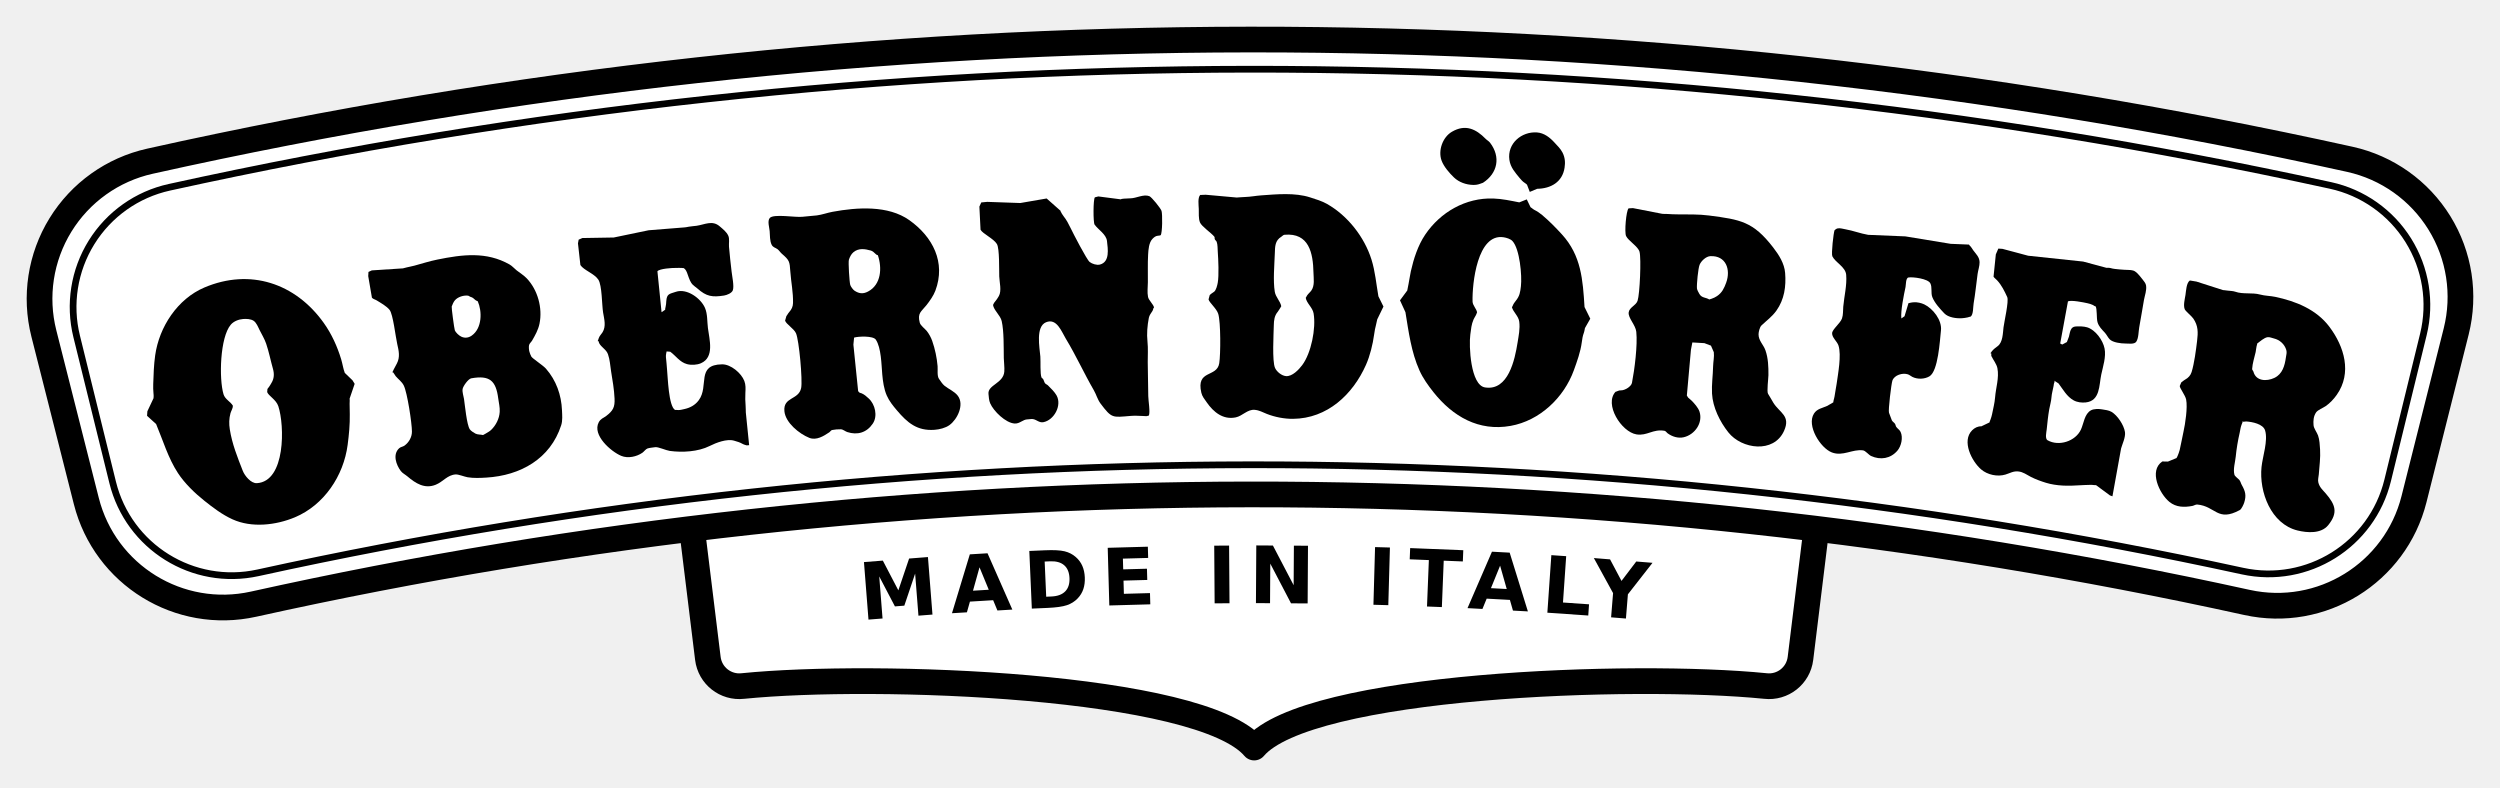
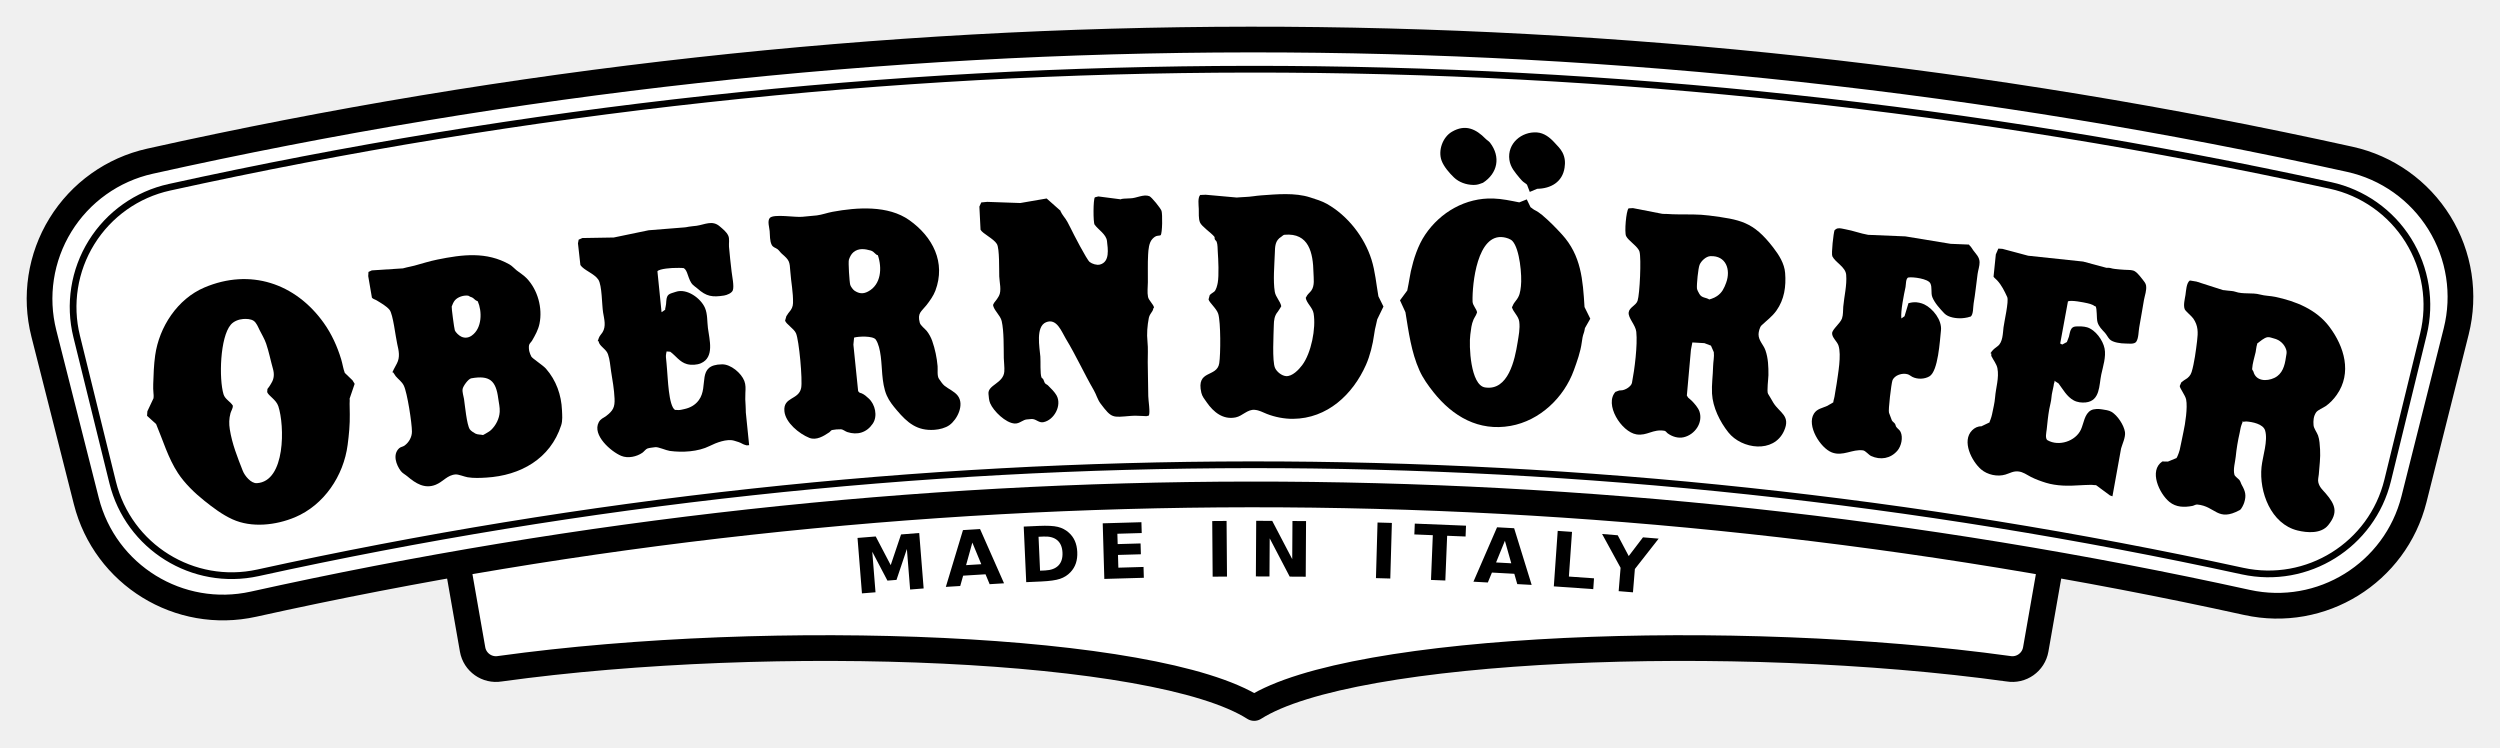
- <svg xmlns="http://www.w3.org/2000/svg" viewBox="-63.421 -21.091 126.421 39.802" width="126.421mm" height="39.802mm">
+ <svg xmlns="http://www.w3.org/2000/svg" viewBox="-63.421 -21.091 126.421 37.802" width="126.421mm" height="37.802mm">
  <defs />
  <g>
-     <path d="M-28.588,4.358A234.759 234.759 0 0 1 28.588,4.358L27.625,12.205A1.6 1.6 0 0 1 25.854,13.6C19.158,12.927 2.706,13.519 0,16.711C-2.706,13.519 -19.158,12.927 -25.854,13.6A1.6 1.6 0 0 1 -27.625,12.205Z" fill="#ffffff" stroke="#000000" stroke-width="1.3" stroke-linejoin="round" />
+     <path d="M-40.473,6.329A234.559 234.559 0 0 1 40.473,6.329L39.523,11.75A1.2 1.2 0 0 1 38.14,12.726C24.255,10.806 4.935,11.567 0,14.711C-4.935,11.567 -24.255,10.806 -38.14,12.726A1.2 1.2 0 0 1 -39.523,11.75Z" fill="#ffffff" stroke="#000000" stroke-width="1.3" stroke-linejoin="round" />
    <g fill="#000000">
-       <path d="M188 1493H678L1018 694L1360 1493H1849V0H1485V1092L1141 287H897L553 1092V0H188Z" transform="translate(-17.88446 10.11383) rotate(-4.499748) scale(0.001953943 -0.001953943) translate(-1019 0)" />
-       <path d="M1094 272H492L397 0H10L563 1493H1022L1575 0H1188ZM588 549H997L793 1143Z" transform="translate(-13.75493 9.826549) rotate(-3.459299) scale(0.001953943 -0.001953943) translate(-792.5 0)" />
-       <path d="M573 1202V291H711Q947 291 1071.5 408.0Q1196 525 1196 748Q1196 970 1072.0 1086.0Q948 1202 711 1202ZM188 1493H594Q934 1493 1100.5 1444.5Q1267 1396 1386 1280Q1491 1179 1542.0 1047.0Q1593 915 1593 748Q1593 579 1542.0 446.5Q1491 314 1386 213Q1266 97 1098.0 48.5Q930 0 594 0H188Z" transform="translate(-9.95078 9.628475) rotate(-2.501848) scale(0.001953943 -0.001953943) translate(-850 0)" />
-       <path d="M188 1493H1227V1202H573V924H1188V633H573V291H1249V0H188Z" transform="translate(-6.325496 9.498966) rotate(-1.59007) scale(0.001953943 -0.001953943) translate(-699.5 0)" />
-       <path d="M188 1493H573V0H188Z" transform="translate(-1.621898 9.416958) rotate(-0.4076553) scale(0.001953943 -0.001953943) translate(-381 0)" />
-       <path d="M188 1493H618L1161 469V1493H1526V0H1096L553 1024V0H188Z" transform="translate(1.39706 9.415469) rotate(0.3511427) scale(0.001953943 -0.001953943) translate(-857 0)" />
-       <path d="M188 1493H573V0H188Z" transform="translate(6.408367 9.501281) rotate(1.610907) scale(0.001953943 -0.001953943) translate(-381 0)" />
-       <path d="M10 1493H1386V1202H891V0H506V1202H10Z" transform="translate(9.116061 9.593536) rotate(2.291864) scale(0.001953943 -0.001953943) translate(-698.5 0)" />
-       <path d="M1094 272H492L397 0H10L563 1493H1022L1575 0H1188ZM588 549H997L793 1143Z" transform="translate(12.31515 9.744084) rotate(3.096826) scale(0.001953943 -0.001953943) translate(-792.5 0)" />
-       <path d="M188 1493H573V291H1249V0H188Z" transform="translate(15.73208 9.954692) rotate(3.957284) scale(0.001953943 -0.001953943) translate(-652.5 0)" />
-       <path d="M-20 1493H401L741 961L1081 1493H1503L934 629V0H549V629Z" transform="translate(18.42496 10.15701) rotate(4.636031) scale(0.001953943 -0.001953943) translate(-741.5 0)" />
+       <path d="M188 1493H678L1018 694L1360 1493H1849V0H1485V1092L1141 287H897L553 1092V0H188Z" transform="translate(-18.27265 8.790382) rotate(-4.5705) scale(0.001884159 -0.001884159) translate(-1019 0)" />
+       <path d="M1094 272H492L397 0H10L563 1493H1022L1575 0H1188ZM588 549H997L793 1143Z" transform="translate(-14.11995 8.496326) rotate(-3.530283) scale(0.001884159 -0.001884159) translate(-792.5 0)" />
+       <path d="M573 1202V291H711Q947 291 1071.5 408.0Q1196 525 1196 748Q1196 970 1072.0 1086.0Q948 1202 711 1202ZM188 1493H594Q934 1493 1100.5 1444.5Q1267 1396 1386 1280Q1491 1179 1542.0 1047.0Q1593 915 1593 748Q1593 579 1542.0 446.5Q1491 314 1386 213Q1266 97 1098.0 48.5Q930 0 594 0H188Z" transform="translate(-10.28071 8.291763) rotate(-2.569628) scale(0.001884159 -0.001884159) translate(-850 0)" />
+       <path d="M188 1493H1227V1202H573V924H1188V633H573V291H1249V0H188Z" transform="translate(-6.613737 8.156584) rotate(-1.652755) scale(0.001884159 -0.001884159) translate(-699.5 0)" />
+       <path d="M188 1493H573V0H188Z" transform="translate(-1.735399 8.067755) rotate(-0.4336155) scale(0.001884159 -0.001884159) translate(-381 0)" />
+       <path d="M188 1493H618L1161 469V1493H1526V0H1096L553 1024V0H188Z" transform="translate(1.347166 8.065145) rotate(0.3366085) scale(0.001884159 -0.001884159) translate(-857 0)" />
+       <path d="M188 1493H573V0H188Z" transform="translate(6.522288 8.153964) rotate(1.629896) scale(0.001884159 -0.001884159) translate(-381 0)" />
+       <path d="M10 1493H1386V1202H891V0H506V1202H10Z" transform="translate(9.304563 8.250039) rotate(2.325502) scale(0.001884159 -0.001884159) translate(-698.5 0)" />
+       <path d="M1094 272H492L397 0H10L563 1493H1022L1575 0H1188ZM588 549H997L793 1143Z" transform="translate(12.56053 8.405451) rotate(3.139979) scale(0.001884159 -0.001884159) translate(-792.5 0)" />
+       <path d="M188 1493H573V291H1249V0H188Z" transform="translate(16.02635 8.621912) rotate(4.007655) scale(0.001884159 -0.001884159) translate(-652.5 0)" />
+       <path d="M-20 1493H401L741 961L1081 1493H1503L934 629V0H549V629Z" transform="translate(18.79379 8.83264) rotate(4.701141) scale(0.001884159 -0.001884159) translate(-741.5 0)" />
    </g>
    <path d="M-55.843,-12.938A256.462 256.462 0 0 1 55.41,-13.034A7.131 7.131 0 0 1 60.785,-4.332L58.652,4.148A7.131 7.131 0 0 1 50.203,9.373A233.459 233.459 0 0 0 -50.598,9.46A7.131 7.131 0 0 1 -59.055,4.25L-61.203,-4.227A7.131 7.131 0 0 1 -55.843,-12.938Z" fill="#ffffff" stroke="#000000" stroke-width="1.3" stroke-linejoin="round" />
    <path d="M-54.858,-11.62A254.962 254.962 0 0 1 54.427,-11.714A6.201 6.201 0 0 1 59.126,-4.182L57.319,3.203A6.201 6.201 0 0 1 49.977,7.788A234.959 234.959 0 0 0 -50.374,7.875A6.201 6.201 0 0 1 -57.724,3.303L-59.544,-4.079A6.201 6.201 0 0 1 -54.858,-11.62Z" fill="none" stroke="#000000" stroke-width="0.34" stroke-linejoin="round" />
    <g data-ink="1" fill="#000000" fill-rule="evenodd">
      <g transform="translate(-49.41266 5.2) rotate(-12.01496) scale(0.02455216)">
        <path d="M198.223 -213.181 L214.733 -240.79 L211.953 -248.803 L199.554 -267.157 C198.109 -276.808 198.929 -286.158 198.126 -295.834 C195.832 -323.457 189.749 -351.111 178.684 -376.631 C138.619 -469.045 53.618 -518.795 -46.633 -499.341 C-105.736 -487.872 -154.687 -439.28 -174.894 -383.777 C-181.723 -365.02 -186.308 -346.251 -191.079 -326.953 C-192.587 -320.855 -193.977 -313.964 -194.631 -307.716 C-194.856 -305.575 -195.076 -303.493 -195.666 -301.416 C-195.989 -300.277 -196.982 -296.867 -196.657 -298.005 L-214.618 -274.388 L-217.187 -265.411 L-202.449 -244.923 C-195.582 -209.051 -192.905 -171.476 -179.61 -137.096 C-170.364 -113.189 -154.355 -89.479 -138.167 -69.775 C-123.622 -52.071 -108.165 -34.142 -89.565 -20.364 C-54.544 5.58 -4.442 10.255 37.046 2.416 C101.072 -9.68 153.083 -60.35 174.444 -120.879 C181.588 -141.122 187.81 -160.745 191.919 -181.827 C193.27 -188.759 194.677 -195.671 195.993 -202.613 C196.415 -204.841 197.227 -206.978 197.611 -209.213 C197.838 -210.532 198.524 -214.485 198.223 -213.181 Z M-39.821 -248.602 C-42.754 -258.115 -53.017 -265.172 -53.901 -275.99 C-56.619 -309.255 -36.647 -392.449 -9.314 -413.199 C-1.989 -418.76 8.765 -420.482 17.76 -419.261 C24.55 -418.34 33.318 -416.19 38.266 -411.108 C43.058 -406.186 44.541 -396.753 46.181 -390.35 C48.754 -380.298 52.439 -370.19 53.679 -359.791 C55.813 -341.898 55.405 -323.946 56.597 -306.014 C57.296 -295.511 54.86 -285.818 47.377 -278.122 C45.106 -275.787 42.947 -272.995 40.425 -270.952 C39.601 -270.285 38.656 -269.738 37.925 -268.962 C37.803 -268.832 35.407 -266.086 36.662 -267.214 L34.982 -261.732 C36.068 -253.435 49.802 -242.802 51.384 -228.527 C55.97 -187.167 34.004 -73.671 -24.927 -82.677 C-36.924 -84.511 -46.149 -102.779 -47.933 -113.563 C-52.867 -143.393 -57.922 -172.152 -56.295 -202.704 C-55.676 -214.333 -53.307 -224.519 -48.016 -234.885 C-45.838 -239.152 -40.778 -243.843 -40.202 -248.601 C-40.186 -248.727 -39.795 -248.726 -39.821 -248.602 Z" fill="#000000" data-ch="O" />
      </g>
      <g transform="translate(-38.78275 3.189692) rotate(-9.403432) scale(0.02455216)">
        <path d="M-100.217 -458.739 L-163.967 -465.087 L-171.249 -463.051 L-173.146 -454.602 L-172.887 -409.577 C-171.265 -406.468 -166.892 -404.9 -164.133 -402.477 C-156.658 -395.914 -146.057 -387.619 -141.126 -378.885 C-135.472 -368.869 -138.008 -321.63 -137.065 -307.007 C-136.131 -292.518 -135.377 -279.345 -144.304 -267.469 C-147.111 -263.735 -149.949 -260.175 -152.763 -256.415 C-153.398 -255.566 -156.485 -250.8 -156.419 -251.193 C-156.335 -250.631 -155.317 -250.855 -154.841 -250.544 C-154.316 -250.201 -151.828 -243.48 -151.123 -242.287 C-146.608 -234.653 -140.349 -229.023 -137.708 -220.311 C-132.978 -204.713 -133.807 -141.18 -136.644 -123.968 C-138.458 -112.969 -146.353 -102.998 -156.573 -97.983 C-160.263 -96.173 -164.647 -96.848 -168.336 -94.397 C-184.036 -83.969 -179.769 -61.549 -172.585 -47.763 C-169.856 -42.526 -164.696 -39.003 -160.998 -34.623 C-146.696 -17.69 -130.194 -2.633 -106.15 -8.037 C-90.017 -11.663 -79.258 -24.072 -62.086 -22.247 C-56.569 -21.661 -45.107 -14.654 -38.96 -12.511 C-27.208 -8.415 -13.213 -6.775 -0.868 -5.496 C69.177 1.762 135.366 -22.061 168.731 -86.603 C173.504 -95.838 174.184 -106.859 175.43 -116.89 C179.323 -148.257 173.73 -179.598 156.823 -206.821 C151.975 -214.627 133.141 -231.573 131.189 -236.269 C130.037 -239.042 129.454 -243.664 128.959 -246.751 C128.429 -250.057 129.141 -257.496 130.536 -260.476 C132.121 -263.861 135.931 -265.769 138.215 -268.563 C146.294 -278.447 154.176 -288.175 158.829 -300.22 C170.673 -330.878 166.759 -369.581 148.126 -396.823 C142.939 -404.407 136.214 -409.9 130.21 -416.544 C126.126 -421.063 122.757 -426.859 117.979 -430.717 C75.259 -465.206 25.669 -466.886 -27.107 -464.994 C-43.301 -464.414 -59.498 -462.061 -75.571 -460.388 C-81.024 -459.82 -86.484 -459.861 -91.923 -459.41 C-93.884 -459.247 -106.479 -458.108 -100.217 -458.739 Z M40.965 -366.67 C46.541 -344.972 41.129 -310.413 17.057 -298.889 C10.25 -295.63 2.663 -295.526 -4.142 -300.109 C-8.678 -303.165 -14.346 -310.298 -15.423 -315.657 C-16.094 -318.993 -14.715 -362.935 -13.761 -364.709 C-11.757 -368.433 -8.467 -373.59 -5.067 -376.403 C1.968 -382.222 14.406 -384 23.09 -381.355 C24.99 -380.776 26.151 -378.581 28.212 -377.801 C31.42 -376.587 34.378 -372.966 36.312 -370.258 C37.086 -369.175 38.022 -368.76 39.032 -367.97 C39.643 -367.492 41.575 -366.19 40.965 -366.67 Z M6.775 -93.02 C2.14 -95.133 -4.188 -95.443 -8.345 -98.611 C-11.472 -100.994 -16.837 -105.755 -18.369 -109.332 C-22.938 -120.004 -20.093 -159.294 -19.861 -172.713 C-19.751 -179.066 -21.41 -187.354 -19.349 -193.475 C-17.445 -199.131 -4.456 -212.252 1.892 -212.316 C40.309 -212.704 51.212 -199.45 49.865 -162.308 C49.52 -152.793 50.47 -143.887 48.328 -134.466 C45.253 -120.946 36.212 -108.528 24.831 -100.749 C20.768 -97.972 16.58 -96.883 12.16 -95.005 C10.794 -94.425 5.824 -92.866 6.775 -93.02 Z" fill="#000000" data-ch="B" />
      </g>
      <g transform="translate(-29.12509 1.793586) rotate(-7.047896) scale(0.02455216)">
        <path d="M142.027 2.652 L146.852 2.814 L148.432 -68.994 C148.587 -70.338 148.354 -66.288 148.33 -64.935 C148.318 -64.269 148.477 -66.261 148.564 -66.921 C148.687 -67.847 148.806 -68.772 148.847 -69.706 C148.974 -72.64 149.471 -75.54 149.589 -78.467 C149.943 -87.288 150.841 -96.397 152.393 -105.09 C153.878 -113.404 155.337 -121.256 153.251 -129.615 C149.027 -146.536 129.757 -167.287 111.968 -169.239 C58.406 -175.115 80.217 -128.12 55.343 -101.864 C46.407 -92.432 35.347 -88.279 22.641 -87.224 C18.67 -86.894 14.689 -86.19 10.697 -86.874 C9.386 -87.099 8.066 -87.339 6.767 -87.621 C5.985 -87.791 3.598 -88.021 4.373 -87.817 C-8.113 -97.23 -2.111 -156.985 -1.804 -173.195 C-1.646 -181.523 -0.861 -190.04 -0.981 -198.317 C-1.02 -201.002 -0.102 -203.153 0.503 -205.712 C0.819 -207.045 2.395 -210.841 1.769 -209.622 L9.21 -208.099 C19.738 -198.216 25.927 -184.423 40.274 -178.557 C48.673 -175.122 60.324 -174.228 69.006 -176.808 C98.567 -185.589 92.286 -222.925 92.199 -246.941 C92.149 -260.453 95.126 -275.538 91.312 -288.746 C85.253 -309.727 59.147 -333.988 35.853 -329.165 C21.962 -326.289 16.893 -327.632 13.845 -312.347 C13.062 -308.421 12.591 -304.887 11.07 -301.148 C10.568 -299.912 10.278 -298.603 9.789 -297.361 C9.546 -296.746 9.475 -294.769 9.733 -295.378 L1.446 -291.055 L3.326 -375.82 C8.289 -380.653 34.595 -379.037 41.956 -377.94 C45.801 -377.368 49.632 -377.301 53.454 -376.555 C54.747 -376.303 56.107 -376.104 57.341 -375.628 C58.063 -375.35 60.391 -375.565 59.655 -375.8 C60.002 -375.476 58.747 -375.437 58.415 -375.098 C57.859 -374.53 59.651 -374.07 60.107 -373.418 C61.629 -371.24 62.763 -368.298 63.406 -365.725 C65.271 -358.254 66.29 -350.135 69.755 -343.099 C72.312 -337.906 77.023 -334.67 80.695 -330.49 C97.138 -311.772 108.841 -308.576 133.309 -309.354 C139.109 -309.539 149.935 -312.218 152.722 -318.018 C156.697 -326.29 154.701 -346.59 154.87 -356.184 C155.175 -373.446 154.974 -390.915 155.827 -408.083 C156.176 -415.102 159.282 -423.879 157.106 -430.72 C154.459 -439.038 147.661 -445.626 141.961 -451.924 C128.449 -466.854 112.181 -459.273 94.831 -458.887 C89.508 -458.769 84.15 -459.261 78.843 -458.968 C77.113 -458.873 75.384 -458.713 73.653 -458.653 C72.72 -458.621 69.921 -458.577 70.854 -458.595 L-4.301 -461.833 L-77.432 -455.857 L-141.686 -462.7 L-149.672 -460.322 L-152.03 -452.919 L-152.57 -407.993 C-147.009 -396.53 -126.122 -386.957 -119.577 -373.628 C-113.332 -360.91 -118.81 -320.971 -118.146 -305.11 C-117.566 -291.25 -115.051 -276.343 -124.34 -264.868 C-127.225 -261.304 -131.32 -258.413 -133.333 -254.207 C-134.302 -252.182 -137.064 -246.171 -136.722 -248.389 C-136.64 -247.76 -135.44 -248.288 -134.847 -248.063 C-134.702 -248.008 -134.146 -244.214 -133.986 -243.761 C-130.692 -234.461 -120.944 -228.95 -118.72 -218.696 C-116.076 -206.501 -117.143 -195.685 -116.69 -183.4 C-115.991 -164.411 -114.972 -145.306 -116.477 -126.315 C-117.881 -108.613 -122.615 -101.991 -137.935 -92.972 C-144.741 -88.965 -149.718 -89.16 -154.759 -81.966 C-171.911 -57.491 -137.06 -18.802 -117.209 -7.582 C-104.248 -0.255 -86.147 -1.941 -73.275 -8.634 C-69.744 -10.471 -65.346 -15.47 -61.501 -16.151 C-56.944 -16.958 -50.132 -16.669 -45.339 -16.787 C-39.713 -16.924 -23.91 -7.326 -16.831 -5.46 C8.365 1.184 40.916 3.458 65.751 -5.41 C80.078 -10.526 102.907 -16.287 117.191 -10.164 C122.82 -7.752 128.887 -5.223 133.741 -1.444 C135.372 -0.175 137.129 0.558 138.978 1.431 C139.968 1.898 143.016 3.12 142.027 2.652 Z" fill="#000000" data-ch="E" />
      </g>
      <g transform="translate(-19.36066 0.7908752) rotate(-4.678419) scale(0.02455216)">
        <path d="M-20.031 -87.469 L-21.968 -183.778 L-19.367 -198.137 C-10.762 -200.128 20.103 -198.964 24.914 -190.281 C34.752 -172.525 32.153 -138.233 32.29 -118.034 C32.388 -103.625 33.255 -87.448 37.993 -73.797 C42.178 -61.74 48.937 -51.935 56.232 -41.725 C75.815 -14.32 94.346 4.278 130.126 4.651 C140.331 4.757 152.898 2.828 161.796 -2.561 C178.71 -12.805 196.102 -41.687 183.882 -61.159 C177.752 -70.926 165.803 -76.67 157.895 -84.383 C154.165 -88.021 150.606 -94.739 147.938 -99.257 C144.266 -105.475 147.304 -118.571 147.26 -125.538 C147.145 -143.337 144.943 -160.849 140.496 -178.049 C138.656 -185.17 135.21 -193.062 131.155 -199.203 C127.731 -204.388 119.045 -211.604 117.952 -217.728 C114.302 -238.182 123.172 -240.227 134.557 -252.467 C141.958 -260.423 150.719 -270.884 155.372 -280.759 C181.956 -337.185 159.1 -391.783 113.891 -429.848 C72.809 -464.438 8.627 -465.159 -42.41 -460.007 C-53.343 -458.903 -64.288 -455.777 -75.204 -455.233 C-85.042 -454.743 -94.902 -455.348 -104.755 -454.842 C-118.808 -454.121 -163.986 -466.258 -172.392 -457.808 C-178.168 -452 -174.739 -438.259 -174.778 -430.929 C-174.823 -422.207 -176.33 -410.667 -172.872 -402.369 C-170.564 -396.831 -165.759 -396.073 -161.731 -392.556 C-158.547 -389.775 -156.653 -385.619 -153.707 -382.601 C-138.964 -367.499 -138.88 -365.638 -139.136 -344.033 C-139.39 -322.503 -136.572 -300.855 -138.905 -279.348 C-139.72 -271.832 -142.889 -266.626 -148.246 -261.419 C-149.773 -259.934 -151.153 -258.286 -152.368 -256.537 C-153.055 -255.548 -155.382 -252.785 -154.694 -253.773 L-158.128 -244.577 C-156.615 -237.221 -141.464 -226.829 -137.937 -216.985 C-132.662 -202.261 -132.025 -119.07 -136.471 -103.612 C-143.562 -78.955 -175.283 -88.791 -174.761 -58.577 C-174.35 -34.85 -148.111 -9.889 -128.207 0.074 C-114.036 7.167 -98.056 -1.249 -85.931 -8.031 C-84.02 -9.1 -82.329 -11.822 -80.09 -12.122 C-74.824 -12.829 -67.276 -12.796 -61.902 -12.165 C-57.401 -11.637 -53.344 -7.13 -49.259 -5.419 C-28.851 3.125 -9.252 -0.925 4.761 -18.687 C16.277 -33.285 12.576 -57.564 0.574 -70.56 C-3.772 -75.265 -7.473 -79.373 -13.199 -82.471 C-14.84 -83.358 -16.845 -83.489 -18.138 -84.951 C-18.834 -85.738 -20.482 -88.418 -20.031 -87.469 Z M43.256 -363.309 C50.105 -336.395 45.196 -302.37 17.016 -290.356 C6.514 -285.879 -1.529 -287.398 -10.388 -294.174 C-13.427 -296.499 -17.549 -303.267 -18.368 -306.914 C-19.631 -312.535 -18.862 -354.147 -16.946 -358.822 C-14.764 -364.148 -11.291 -370.046 -6.428 -373.475 C5.13 -381.625 17.824 -378.408 29.603 -374.04 C33.084 -372.75 36.154 -369.473 38.458 -366.708 C39.356 -365.63 40.206 -364.786 41.387 -364.041 C41.797 -363.783 43.309 -363.267 43.256 -363.309 Z" fill="#000000" data-ch="R" />
      </g>
      <g transform="translate(-8.934629 0.1682096) rotate(-2.157126) scale(0.02455216)">
        <path d="M147.153 -4.301 C150.762 -10.431 147.314 -35.848 147.588 -44.539 C148.324 -67.83 148.372 -91.185 149.125 -114.466 C149.573 -128.314 151.145 -142.594 150.189 -156.42 C149.043 -172.992 151.128 -189.506 154.798 -205.468 C156.074 -211.02 159.791 -214.976 162.865 -219.551 C163.835 -220.995 164.304 -222.707 164.706 -224.381 C164.881 -225.111 166.309 -226.364 166.299 -226.316 C165.754 -232.46 155.895 -241.589 154.777 -248.612 C153.245 -258.235 155.085 -268.887 155.571 -278.565 C156.524 -297.565 156.422 -316.675 158.224 -335.671 C159.183 -345.778 160.691 -360.437 168.464 -367.881 C171.537 -370.824 175.058 -373.566 179.471 -373.815 C180.811 -373.89 182.129 -373.86 183.448 -374.151 C184.147 -374.306 186.212 -374.898 185.532 -374.671 C189.388 -379.026 191.041 -417.853 189.252 -424.646 C187.86 -429.932 169.988 -453.979 165.241 -456.001 C153.444 -461.025 138.301 -452.582 126.113 -452.971 C121.735 -453.11 117.345 -452.736 112.942 -452.818 C111.453 -452.846 110.036 -452.644 108.564 -452.47 C107.836 -452.384 105.821 -451.517 106.552 -451.578 L60.262 -459.367 L53.093 -457.769 C49.399 -454.001 47.496 -406.013 50.427 -401.593 C57.472 -390.97 73.617 -380.814 74.629 -366.95 C75.8 -350.904 79.43 -323.729 58.258 -319.002 C51.779 -317.555 42.216 -320.975 37.324 -325.153 C31.418 -330.197 5.378 -385.73 0.881 -396.155 C-2.592 -404.206 -7.297 -414.072 -12.6 -421.067 C-15.119 -424.389 -17.066 -428.449 -18.804 -432.215 C-18.878 -432.376 -18.423 -432.648 -18.35 -432.488 L-46.256 -459.15 L-100.818 -451.841 L-168.853 -456.783 L-181.142 -456.068 L-185.333 -447.688 L-184.724 -399.922 C-180.399 -391.394 -158.609 -380.796 -152.183 -369.318 C-146.89 -359.865 -149.787 -315.345 -149.86 -302.416 C-149.926 -290.73 -145.636 -272.733 -152.131 -262.093 C-154.668 -257.937 -157.681 -253.838 -160.972 -250.249 C-162.043 -249.082 -163.087 -247.811 -163.692 -246.326 C-163.989 -245.597 -165.106 -243.533 -164.886 -244.288 C-163.707 -233.018 -150.529 -222.355 -148.263 -210.238 C-144.282 -188.955 -146.344 -156.146 -146.816 -134.006 C-147.013 -124.796 -145.755 -115.24 -146.831 -106.05 C-149.668 -81.809 -182.282 -80.099 -181.116 -61.413 C-180.718 -55.028 -180.719 -48.135 -178.4 -42.096 C-172.029 -25.501 -147.881 -0.117 -129.431 1.563 C-118.765 2.533 -112.481 -6.333 -102.297 -6.044 C-99.076 -5.953 -94.571 -6.787 -91.579 -6.187 C-83.911 -4.65 -78.953 2.328 -70.396 1.027 C-48.23 -2.342 -30.568 -31.756 -40.969 -52.787 C-44.558 -60.043 -52.495 -68.464 -58.073 -74.366 C-59.865 -76.262 -62.812 -77.142 -64.202 -79.449 C-65.62 -81.804 -65.981 -85.06 -67.377 -87.593 C-68.149 -88.994 -70.075 -89.635 -70.621 -90.999 C-73.613 -98.47 -71.024 -124.548 -71.469 -134.136 C-72.357 -153.247 -79.119 -196.283 -57.169 -204.42 C-34.607 -212.783 -25.892 -183.848 -17.748 -169.244 C1.959 -133.901 17.037 -96.565 36.003 -60.791 C40.727 -51.88 42.926 -41.287 48.76 -32.9 C70.911 -1.054 72.039 -3.468 109.314 -5.107 C117.843 -5.482 126.348 -4.714 134.856 -4.041 C137.505 -3.832 140.167 -3.38 142.83 -3.472 C144.297 -3.522 148.499 -4.884 147.153 -4.301 Z" fill="#000000" data-ch="N" />
      </g>
      <g transform="translate(1.650388 0.005737482) rotate(0.3983695) scale(0.02455216)">
        <path d="M184.858 -202.746 L197.501 -229.246 L186.928 -250.248 C182.375 -275.116 179.981 -301.567 172.176 -325.823 C157.282 -372.106 122.669 -415.807 79.982 -439.669 C68.965 -445.828 56.539 -449.386 44.627 -453.126 C13.496 -462.9 -23.991 -459.006 -55.993 -456.491 C-67.033 -455.624 -77.869 -453.334 -88.958 -452.928 C-92.254 -452.807 -95.644 -452.573 -98.93 -452.285 C-101.213 -452.085 -108.069 -451.597 -105.777 -451.659 L-170.083 -456.983 L-181.557 -456.444 C-186.936 -450.602 -184.552 -435.366 -184.27 -427.7 C-183.961 -419.274 -184.91 -407.786 -181.619 -399.92 C-178.121 -391.557 -158.227 -378.596 -151.89 -370.787 C-150.723 -369.35 -151.584 -367.508 -150.975 -365.839 C-150.111 -363.47 -147.67 -362.249 -146.868 -360.05 C-144.732 -354.193 -145.033 -346.024 -144.536 -339.814 C-143.275 -324.063 -141.524 -290.64 -144.156 -275.83 C-145.082 -270.622 -147.359 -260.611 -151.431 -257.381 C-153.311 -255.891 -155.431 -254.73 -157.312 -253.233 C-158.381 -252.383 -161.37 -249.583 -160.429 -250.573 L-162.832 -241.523 C-161.429 -234.933 -146.15 -222.91 -142.662 -211.764 C-137.331 -194.728 -137.073 -128.745 -139.909 -110.074 C-144.471 -80.038 -188.028 -97.256 -176.345 -49.027 C-174.45 -41.204 -169.567 -35.756 -165.138 -29.449 C-151.121 -9.484 -131.173 6.758 -105.096 1.099 C-91.158 -1.926 -81.079 -15.974 -66.164 -14.695 C-56.49 -13.866 -49.957 -9.844 -41.205 -6.481 C-24.399 -0.023 -5.247 3.567 12.781 3.297 C83.447 2.241 135.653 -47.705 162.317 -108.938 C170.542 -127.827 176.006 -151.055 178.661 -171.449 C179.557 -178.335 180.805 -185.549 182.594 -192.259 C183.181 -194.458 183.468 -196.699 184.022 -198.901 C184.342 -200.173 185.18 -204.018 184.858 -202.746 Z M-12.99 -228.526 C-15.199 -239.128 -24.581 -247.016 -26.529 -258.078 C-30.472 -280.475 -27.673 -313.981 -27.014 -337.202 C-26.613 -351.307 -27.039 -363.539 -13.723 -371.7 C-11.257 -373.212 -10.194 -375.419 -7.107 -375.71 C43.036 -380.434 51.775 -338.692 52.874 -297.905 C53.197 -285.917 55.922 -271.741 48.845 -261.37 C46.336 -257.692 42.599 -254.901 40.073 -251.073 C39.589 -250.34 36.958 -244.913 37.212 -246.417 C38.996 -234.974 51.512 -226.45 53.708 -214.234 C59.204 -183.662 49.36 -132.168 30.904 -107.357 C24.095 -98.203 10.611 -83.463 -2.47 -84.623 C-11.19 -85.397 -21.317 -93.312 -24.951 -101.306 C-31.256 -115.177 -28.298 -170.846 -28.086 -188.689 C-27.959 -199.329 -27.03 -208.774 -20.078 -217.049 C-18.187 -219.301 -16.959 -222.315 -15.136 -224.723 C-14.559 -225.484 -12.941 -228.811 -12.99 -228.526 Z" fill="#000000" data-ch="D" />
      </g>
      <g transform="translate(11.92496 0.299731) rotate(2.879626) scale(0.02455216)">
        <path d="M-39.457 -493.276 C-9.931 -514.42 -5.025 -548.526 -28.865 -576.583 C-31.54 -579.732 -35.25 -581.279 -38.215 -584.017 C-59.431 -603.606 -81.647 -612.626 -108.393 -595.196 C-126.934 -583.112 -135.455 -554.978 -126.62 -534.558 C-121.386 -522.461 -109.429 -510.003 -99.484 -501.381 C-88.609 -491.952 -73.598 -487.596 -59.416 -487.993 C-54.669 -488.125 -49.763 -488.945 -45.4 -490.891 C-43.451 -491.761 -37.505 -494.14 -39.457 -493.276 Z M72.841 -486.66 C100.675 -488.454 124.077 -502.951 127.027 -532.871 C128.123 -543.994 126.947 -553.893 121.152 -563.923 C116.603 -571.795 110.05 -577.216 103.751 -583.488 C93.811 -593.385 81.388 -602.265 66.7 -602.578 C34.872 -603.256 6.232 -576.706 12.693 -543.287 C15.677 -527.851 25.79 -517.95 35.816 -506.854 C38.715 -503.646 42.547 -499.793 46.359 -497.708 C47.664 -496.994 48.879 -496.255 50.05 -495.333 C50.727 -494.8 52.457 -492.877 51.789 -493.421 L57.955 -479.487 L72.841 -486.66 Z M185.399 -204.849 L195.517 -224.962 L182.473 -248.358 C176.173 -303.809 170.588 -353.867 128.314 -395.578 C114.518 -409.191 101.065 -421.6 85.645 -433.313 C80.601 -437.144 75.011 -440.513 69.212 -442.972 C67.34 -443.766 65.848 -445.087 64.161 -446.181 C63.137 -446.846 60.028 -448.782 61.076 -448.154 L52.534 -463.801 L37.449 -456.87 C19.716 -459.44 1.769 -462.457 -16.446 -462.15 C-73.349 -461.191 -123.953 -428.613 -152.905 -380.505 C-166.567 -357.805 -174.002 -329.936 -178.482 -303.952 C-179.999 -295.157 -180.559 -286.21 -181.94 -277.391 C-182.396 -274.476 -182.632 -271.62 -183.204 -268.706 C-183.492 -267.244 -184.02 -262.806 -183.704 -264.263 L-197.802 -243.016 L-185.384 -219.208 C-176.707 -178.974 -169.372 -137.97 -150.521 -100.894 C-142.528 -85.175 -131.041 -70.762 -119.422 -57.557 C-77.166 -9.538 -22.314 18.784 42.733 3.773 C102.152 -9.94 149.427 -59.667 167.03 -117.082 C172.772 -135.808 178.9 -155.761 180.469 -175.347 C180.975 -181.661 181.681 -189.047 183.725 -195.047 C184.427 -197.109 184.596 -199.172 184.993 -201.3 C185.212 -202.47 185.625 -206.018 185.399 -204.849 Z M-37.954 -226.044 C-39.319 -233.457 -47.784 -239.923 -48.41 -248.062 C-51.198 -284.339 -45.878 -389.421 8.962 -383.462 C14.82 -382.826 23.134 -380.831 27.473 -376.551 C43.221 -361.017 50.929 -306.328 49.482 -284.558 C48.654 -272.098 48.003 -264.404 40.48 -254.104 C38.268 -251.076 35.767 -247.265 34.68 -243.656 C34.538 -243.184 32.819 -239.075 32.985 -240.977 C36.34 -230.14 47.608 -223.401 49.767 -211.293 C52.301 -197.08 49.964 -182.446 48.43 -168.274 C44.642 -133.253 34.471 -67.352 -13.99 -72.689 C-44.005 -75.995 -51.643 -156.633 -49.588 -180.107 C-48.597 -191.429 -48.515 -200.54 -44.5 -211.306 C-43.292 -214.546 -41.354 -217.461 -39.965 -220.64 C-39.483 -221.741 -38.972 -222.828 -38.759 -224.021 C-38.632 -224.736 -37.876 -226.766 -37.954 -226.044 Z" fill="#000000" data-ch="O" />
      </g>
      <g transform="translate(22.13492 1.034301) rotate(5.35064) scale(0.02455216)">
        <path d="M-104.14 -453.111 L-164.933 -459.146 L-173.807 -457.801 C-178.409 -452.829 -177.981 -407.626 -173.625 -400.517 C-167.647 -390.763 -147.16 -381.61 -143.091 -371.001 C-138.012 -357.76 -134.326 -283.923 -137.644 -269.929 C-140.017 -259.918 -153.359 -255.057 -153.638 -244.384 C-153.942 -232.755 -137.13 -220.181 -134.318 -206.169 C-128.919 -179.268 -130.558 -128.309 -133.393 -100.498 C-134.16 -92.975 -146.614 -83.673 -154.349 -83.116 C-157.043 -82.922 -159.214 -82.418 -161.486 -80.91 C-162.578 -80.186 -166.126 -78.592 -165.132 -79.444 C-186.971 -51.697 -145.77 2.078 -114.193 4.205 C-92.149 5.689 -81.515 -10.523 -57.413 -8.546 C-54.835 -8.335 -52.884 -5.416 -50.817 -4.159 C-40.798 1.929 -28.018 4.752 -16.675 0.937 C5.25 -6.436 20.278 -32.01 10.666 -54.53 C7.409 -62.161 -1.523 -70.599 -7.887 -75.777 C-10.274 -77.72 -12.881 -79.332 -15.327 -81.181 C-16.443 -82.024 -16.641 -83.02 -17.435 -84 C-17.716 -84.346 -18.592 -85.332 -18.385 -84.938 L-18.793 -179.75 L-17.311 -195.079 L7.556 -195.958 L21.477 -192.093 L28.57 -179.26 C30.627 -169.739 29.154 -159.552 29.855 -149.887 C31.188 -131.488 30.148 -112.255 32.856 -94.019 C37.036 -65.86 54.343 -37.889 73.769 -17.603 C104.367 14.35 170.928 17.336 187.66 -31.207 C198.915 -63.862 175.275 -67.276 160.384 -86.966 C156.102 -92.627 152.052 -99.04 147.721 -104.402 C144.543 -108.336 145.545 -136.001 144.987 -142.584 C143.538 -159.655 141.312 -177.447 134.018 -193.134 C128.795 -204.365 118.062 -211.406 116.873 -224.487 C116.429 -229.37 117.886 -239.475 121.184 -243.253 C130.927 -254.414 141.353 -263.35 148.964 -276.493 C163.146 -300.981 164.352 -328.023 159.616 -355.369 C156.256 -374.773 143.443 -391.192 130.166 -405.416 C83.878 -455.007 57.539 -456.177 -7.298 -458.587 C-28.806 -459.386 -50.532 -456.699 -71.9 -454.912 C-79.149 -454.306 -86.169 -453.834 -93.435 -453.714 C-95.698 -453.676 -97.956 -453.322 -100.216 -453.207 C-101.523 -453.14 -105.447 -453.043 -104.14 -453.111 Z M9.161 -286.403 C1.857 -290.312 -6.466 -287.759 -12.131 -295.795 C-14.064 -298.537 -17.69 -303.673 -18.262 -306.81 C-19.757 -314.995 -19.695 -348.391 -17.317 -355.9 C-14.732 -364.06 -5.708 -374.267 3.081 -375.501 C35.131 -380.001 47.943 -351.706 40.498 -323.852 C37.336 -312.024 34.095 -302.937 24.392 -294.884 C21.353 -292.362 17.455 -289.995 13.826 -288.436 C12.59 -287.904 8.654 -286.268 9.161 -286.403 Z" fill="#000000" data-ch="R" />
      </g>
      <g transform="translate(31.2615 2.067564) rotate(7.567802) scale(0.02455216)">
        <path d="M31.748 -326.017 L27.246 -298.089 L21.338 -292.708 C17.646 -307.337 20.03 -342.027 21.364 -358.017 C21.729 -362.398 19.109 -376.656 24.812 -378.308 C34.211 -381.031 64.811 -380.968 70.859 -372.446 C76.361 -364.694 74.18 -352.746 78.863 -344.509 C85.43 -332.958 97.375 -323.148 107.562 -314.839 C116.863 -307.253 134.076 -307.419 145.122 -309.627 C148.872 -310.377 152.671 -311.485 156.274 -312.774 C157.525 -313.222 158.753 -313.775 159.932 -314.387 C160.671 -314.77 163.02 -315.605 162.298 -315.19 C167.536 -320.39 164.535 -335.589 164.833 -343.115 C165.638 -363.451 164.877 -383.775 164.933 -404.19 C164.954 -412.054 167.036 -421.261 165.784 -428.887 C164.016 -439.663 156.172 -444.361 149.178 -451.827 C147.117 -454.027 145.666 -456.36 143.313 -458.323 C142.501 -459.001 141.716 -459.758 140.806 -460.306 C140.232 -460.653 139.024 -462.285 139.573 -461.898 L101.793 -458.445 L7.291 -461.368 L-69.05 -454.424 C-84.827 -454.922 -100.92 -458.944 -116.852 -459.567 C-121.929 -459.766 -127.83 -460.893 -132.796 -459.44 C-134.314 -458.996 -135.721 -458.052 -136.841 -456.945 C-137.554 -456.242 -139.566 -454.018 -138.952 -454.809 C-140.425 -449.6 -139.59 -405.511 -136.395 -400.846 C-127.909 -388.459 -106.581 -382.869 -103.109 -366.729 C-98.521 -345.405 -101.411 -322.537 -100.466 -300.926 C-100.116 -292.923 -98.222 -284.629 -99.844 -276.629 C-101.953 -266.222 -116.767 -251.837 -116.014 -243.822 C-115.154 -234.662 -103.522 -228.53 -99.624 -220.252 C-90.753 -201.413 -92.943 -162.809 -93.062 -141.47 C-93.111 -132.803 -93.96 -124.163 -93.901 -115.503 C-93.884 -112.889 -94.481 -110.165 -94.732 -107.555 C-94.877 -106.052 -95.031 -101.543 -94.736 -103.024 C-98.028 -100.797 -102.613 -96.453 -106.875 -93.758 C-115.829 -88.094 -126.256 -85.61 -131.282 -74.745 C-143.551 -48.22 -108.865 -6.152 -84.163 -0.305 C-60.401 5.319 -43.404 -13.058 -21.078 -12.971 C-15.967 -12.95 -8.352 -5.274 -3.092 -3.671 C17.17 2.505 37.408 -3.545 49.159 -21.745 C55.864 -32.129 57.473 -50.062 50.6 -60.812 C48.024 -64.841 43.659 -66.446 40.484 -69.77 C38.779 -71.554 38.518 -74.111 36.904 -75.949 C35.046 -78.062 30.919 -79.895 29.628 -82.038 C26.858 -86.634 24.503 -92.156 21.7 -96.807 C19.203 -100.951 18.527 -156.756 19.917 -163.417 C22.4 -175.317 38.701 -182.546 49.785 -180.392 C53.443 -179.681 56.327 -177.482 59.73 -176.337 C70.941 -172.566 84.976 -174.829 94.308 -182.064 C110.93 -194.95 105.925 -257.954 105.44 -279.202 C104.958 -300.354 83.045 -321.576 64.265 -327.655 C57.874 -329.724 49.071 -330.548 42.505 -329.116 C40.138 -328.601 37.806 -328.222 35.578 -327.235 C34.353 -326.692 30.581 -325.359 31.748 -326.017 Z" fill="#000000" data-ch="F" />
      </g>
      <g transform="translate(39.59416 3.325514) rotate(9.602012) scale(0.02455216)">
        <path d="M158.655 -98.61 C159.493 -107.472 164.259 -123.179 160.884 -133.378 C156.377 -147 140.154 -164.515 126.677 -169.699 C120.304 -172.151 113.131 -171.429 106.503 -171.516 C99.86 -171.603 89.72 -170.016 84.342 -165.749 C72.305 -156.197 74.268 -136.578 70.632 -123.257 C63.612 -97.536 31.647 -80.939 6.638 -90.015 C0.303 -92.314 1.431 -106.312 1.063 -111.83 C0.151 -125.508 -0.812 -139.634 -0.727 -153.359 C-0.674 -161.864 0.571 -170.382 -0.312 -178.902 C-1.101 -186.516 0.106 -194.743 0.113 -202.437 C0.115 -204.654 -0.267 -207.93 0.551 -210.005 C0.906 -210.908 0.021 -214.774 -0.57 -213.453 L9.25 -209.261 C20.572 -198.571 30.455 -185.439 45.75 -180.067 C53.688 -177.28 63.008 -177.741 70.979 -179.968 C99.968 -188.064 92.067 -219.365 92.999 -241.835 C93.716 -259.102 97.043 -279.628 90.73 -296.09 C84.564 -312.172 65.918 -330.72 48.177 -333.002 C40.836 -333.947 31.909 -332.414 24.741 -330.859 C13.433 -328.406 15.244 -316.942 14.318 -307.666 C14.079 -305.278 11.537 -294.873 12.186 -296.271 L3.417 -289.476 L-1.052 -290.863 L0.207 -378.975 C5.763 -383.394 32.436 -382.447 40.39 -382.034 C44.207 -381.835 48.172 -381.469 51.847 -380.381 C53.126 -380.002 54.353 -379.464 55.524 -378.826 C56.191 -378.462 58.47 -378.449 57.803 -378.814 C62.197 -374.721 63.711 -354.517 67.442 -346.902 C71.423 -338.779 78.623 -333.703 85.626 -328.403 C90.081 -325.031 93.424 -319.863 97.879 -316.497 C105.31 -310.882 122.704 -311.749 131.416 -313.28 C137.223 -314.301 149.751 -314.255 152.705 -320.49 C156.551 -328.609 153.703 -342.321 153.876 -351.12 C154.252 -370.2 153.874 -389.123 154.099 -408.2 C154.215 -418.082 156.606 -428.697 153.313 -438.38 C151.95 -442.389 148.097 -445.706 145.055 -448.511 C121.161 -470.549 124.222 -463.768 94.068 -461.725 C87.799 -461.3 81.15 -460.549 74.907 -461.4 C72.467 -461.732 66.181 -460.372 67.185 -460.442 L17.396 -465.177 L-96.329 -458.141 L-150.882 -463.257 L-159.303 -462.356 L-162.395 -449.717 L-159.384 -403.777 C-158.634 -402.313 -153.364 -399.414 -150.851 -397.495 C-139.986 -389.2 -132.154 -378.066 -124.618 -367.052 C-119.533 -359.621 -122.253 -315.423 -121.704 -304.137 C-121.108 -291.907 -117.921 -273.81 -127.023 -264.148 C-130.347 -260.619 -133.746 -257.341 -136.222 -253.152 C-137.012 -251.816 -138.03 -250.418 -138.368 -248.877 C-138.538 -248.105 -140.337 -246.541 -140.145 -247.308 C-140.052 -246.75 -138.997 -247.419 -138.448 -247.284 C-136.53 -246.811 -137.617 -243.306 -136.47 -241.699 C-131.565 -234.828 -123.044 -227.139 -120.102 -219.264 C-112.944 -200.098 -116.595 -178.868 -114.765 -159.024 C-113.671 -147.174 -114.856 -135.365 -115.132 -123.514 C-115.218 -119.795 -115.841 -116.074 -116.486 -112.414 C-116.717 -111.102 -117.052 -109.807 -117.323 -108.504 C-117.465 -107.823 -117.542 -105.744 -117.373 -106.418 L-132.78 -95.582 C-139.998 -94.631 -145.89 -90.264 -150.105 -84.315 C-168.122 -58.89 -140.231 -21.297 -118.451 -8.103 C-103.787 0.781 -82.705 1.759 -67.256 -5.913 C-58.137 -10.441 -52.78 -15.907 -42.204 -16.668 C-32.094 -17.395 -24.27 -12.892 -14.812 -9.934 C-4.276 -6.638 7.067 -4.55 17.958 -3.134 C40.533 -0.199 64.711 -4.144 86.779 -9.558 C94.211 -11.382 101.578 -12.673 109.051 -14.231 C111.398 -14.72 113.813 -14.824 116.2 -15.004 C117.578 -15.109 121.684 -15.637 120.302 -15.603 L152.174 0.532 L157.549 1.495 L158.655 -98.61 Z" fill="#000000" data-ch="E" />
      </g>
      <g transform="translate(49.41266 5.2) rotate(12.01496) scale(0.02455216)">
        <path d="M-114.967 -459.384 L-172.399 -465.198 L-186.124 -464.556 C-192.243 -458.281 -189.243 -441.875 -188.793 -433.475 C-188.333 -424.88 -189.055 -412.035 -184.266 -404.563 C-181.94 -400.935 -167.649 -393.818 -163.099 -389.537 C-149.679 -376.909 -147.233 -363.42 -145.661 -345.794 C-143.98 -326.956 -141.68 -299.393 -143.383 -280.793 C-144.031 -273.716 -147.63 -267.566 -153.003 -263.031 C-154.652 -261.639 -155.931 -259.96 -157.349 -258.35 C-158.153 -257.436 -160.482 -254.626 -159.738 -255.589 L-161.282 -247.634 C-160.237 -242.962 -146.095 -231.339 -142.585 -223.142 C-135.977 -207.71 -133.955 -174.015 -134.152 -156.799 C-134.297 -144.141 -133.657 -131.511 -133.965 -118.846 C-134.079 -114.193 -134.935 -109.954 -135.718 -105.404 C-135.937 -104.136 -137.541 -99.419 -136.559 -101.359 L-152.68 -90.344 L-164.038 -88.15 C-187.704 -63.765 -156.305 -22.067 -132.471 -9.787 C-116.456 -1.535 -100.208 -4.928 -84.431 -11.452 C-81.538 -12.649 -78.407 -16.013 -75.329 -16.385 C-37.196 -20.991 -27.148 10.767 12.954 -23.559 C15.868 -26.053 18.17 -36.433 18.549 -40.304 C20.065 -55.781 16.196 -63.558 5.971 -75.058 C3.209 -78.164 2.036 -81.815 -1.443 -84.344 C-4.381 -86.48 -11.573 -89.354 -13.095 -92.363 C-18.486 -103.021 -16.914 -117.868 -18.221 -129.44 C-20.019 -145.355 -20.786 -162.873 -20.496 -178.906 C-20.401 -184.139 -21.07 -190.556 -20.247 -195.647 C-19.959 -197.426 -19.83 -199.442 -19.344 -201.167 C-19.176 -201.759 -19.424 -204.082 -19.508 -203.851 C-19.032 -204.092 -18.76 -203.06 -18.283 -202.821 C-18.01 -202.684 -13.07 -204.574 -12.234 -204.699 C-0.226 -206.498 22.977 -207.047 29.739 -194.683 C40.323 -175.332 35.844 -141.511 38.189 -119.617 C43.681 -68.328 81.604 -8.821 137.949 -7.095 C158.404 -6.469 186.969 -10.242 197.505 -31.033 C212.482 -60.586 203.125 -75.361 178.755 -93.885 C170.966 -99.805 163.785 -103.347 159.125 -113.045 C156.787 -117.909 157.453 -123.977 156.735 -129.189 C154.412 -146.073 153.215 -163.462 148.622 -179.961 C146.234 -188.535 143.27 -199.685 138.537 -207.273 C134.918 -213.073 127.036 -219.541 125.056 -226.071 C122.386 -234.877 121.122 -243.971 124.651 -252.802 C126.98 -258.631 137.101 -265.15 141.48 -269.842 C148.705 -277.583 154.617 -287.377 158.766 -297.08 C180.559 -348.043 153.33 -397.529 114.795 -431.117 C81.158 -460.436 36.309 -468.249 -7.182 -468.17 C-17.637 -468.151 -28.226 -465.728 -38.689 -466.347 C-55.504 -467.343 -73.314 -459.102 -89.87 -461.39 C-94.784 -462.069 -101.47 -460.627 -106.536 -460.272 C-108.265 -460.151 -109.987 -459.949 -111.716 -459.83 C-112.808 -459.755 -116.059 -459.319 -114.967 -459.384 Z M-23.487 -366.407 C-19.661 -370.47 -12.156 -381.499 -4.809 -383.804 C-1.105 -384.966 4.084 -383.899 7.918 -383.812 C20.216 -383.534 31.948 -377.002 38.014 -365.708 C40.551 -360.983 39.951 -355.944 40.314 -350.858 C41.531 -333.803 40.637 -315.743 25.685 -304.41 C11.858 -293.928 -9.74 -289.901 -18.969 -308.079 C-19.923 -309.958 -22.418 -310.908 -22.751 -313.077 C-24.489 -324.416 -23.117 -337.157 -22.92 -348.604 C-22.853 -352.468 -23.715 -356.277 -23.54 -360.165 C-23.48 -361.5 -23.367 -362.818 -23.357 -364.155 C-23.351 -364.907 -23.463 -367.158 -23.487 -366.407 Z" fill="#000000" data-ch="R" />
      </g>
    </g>
  </g>
</svg>
